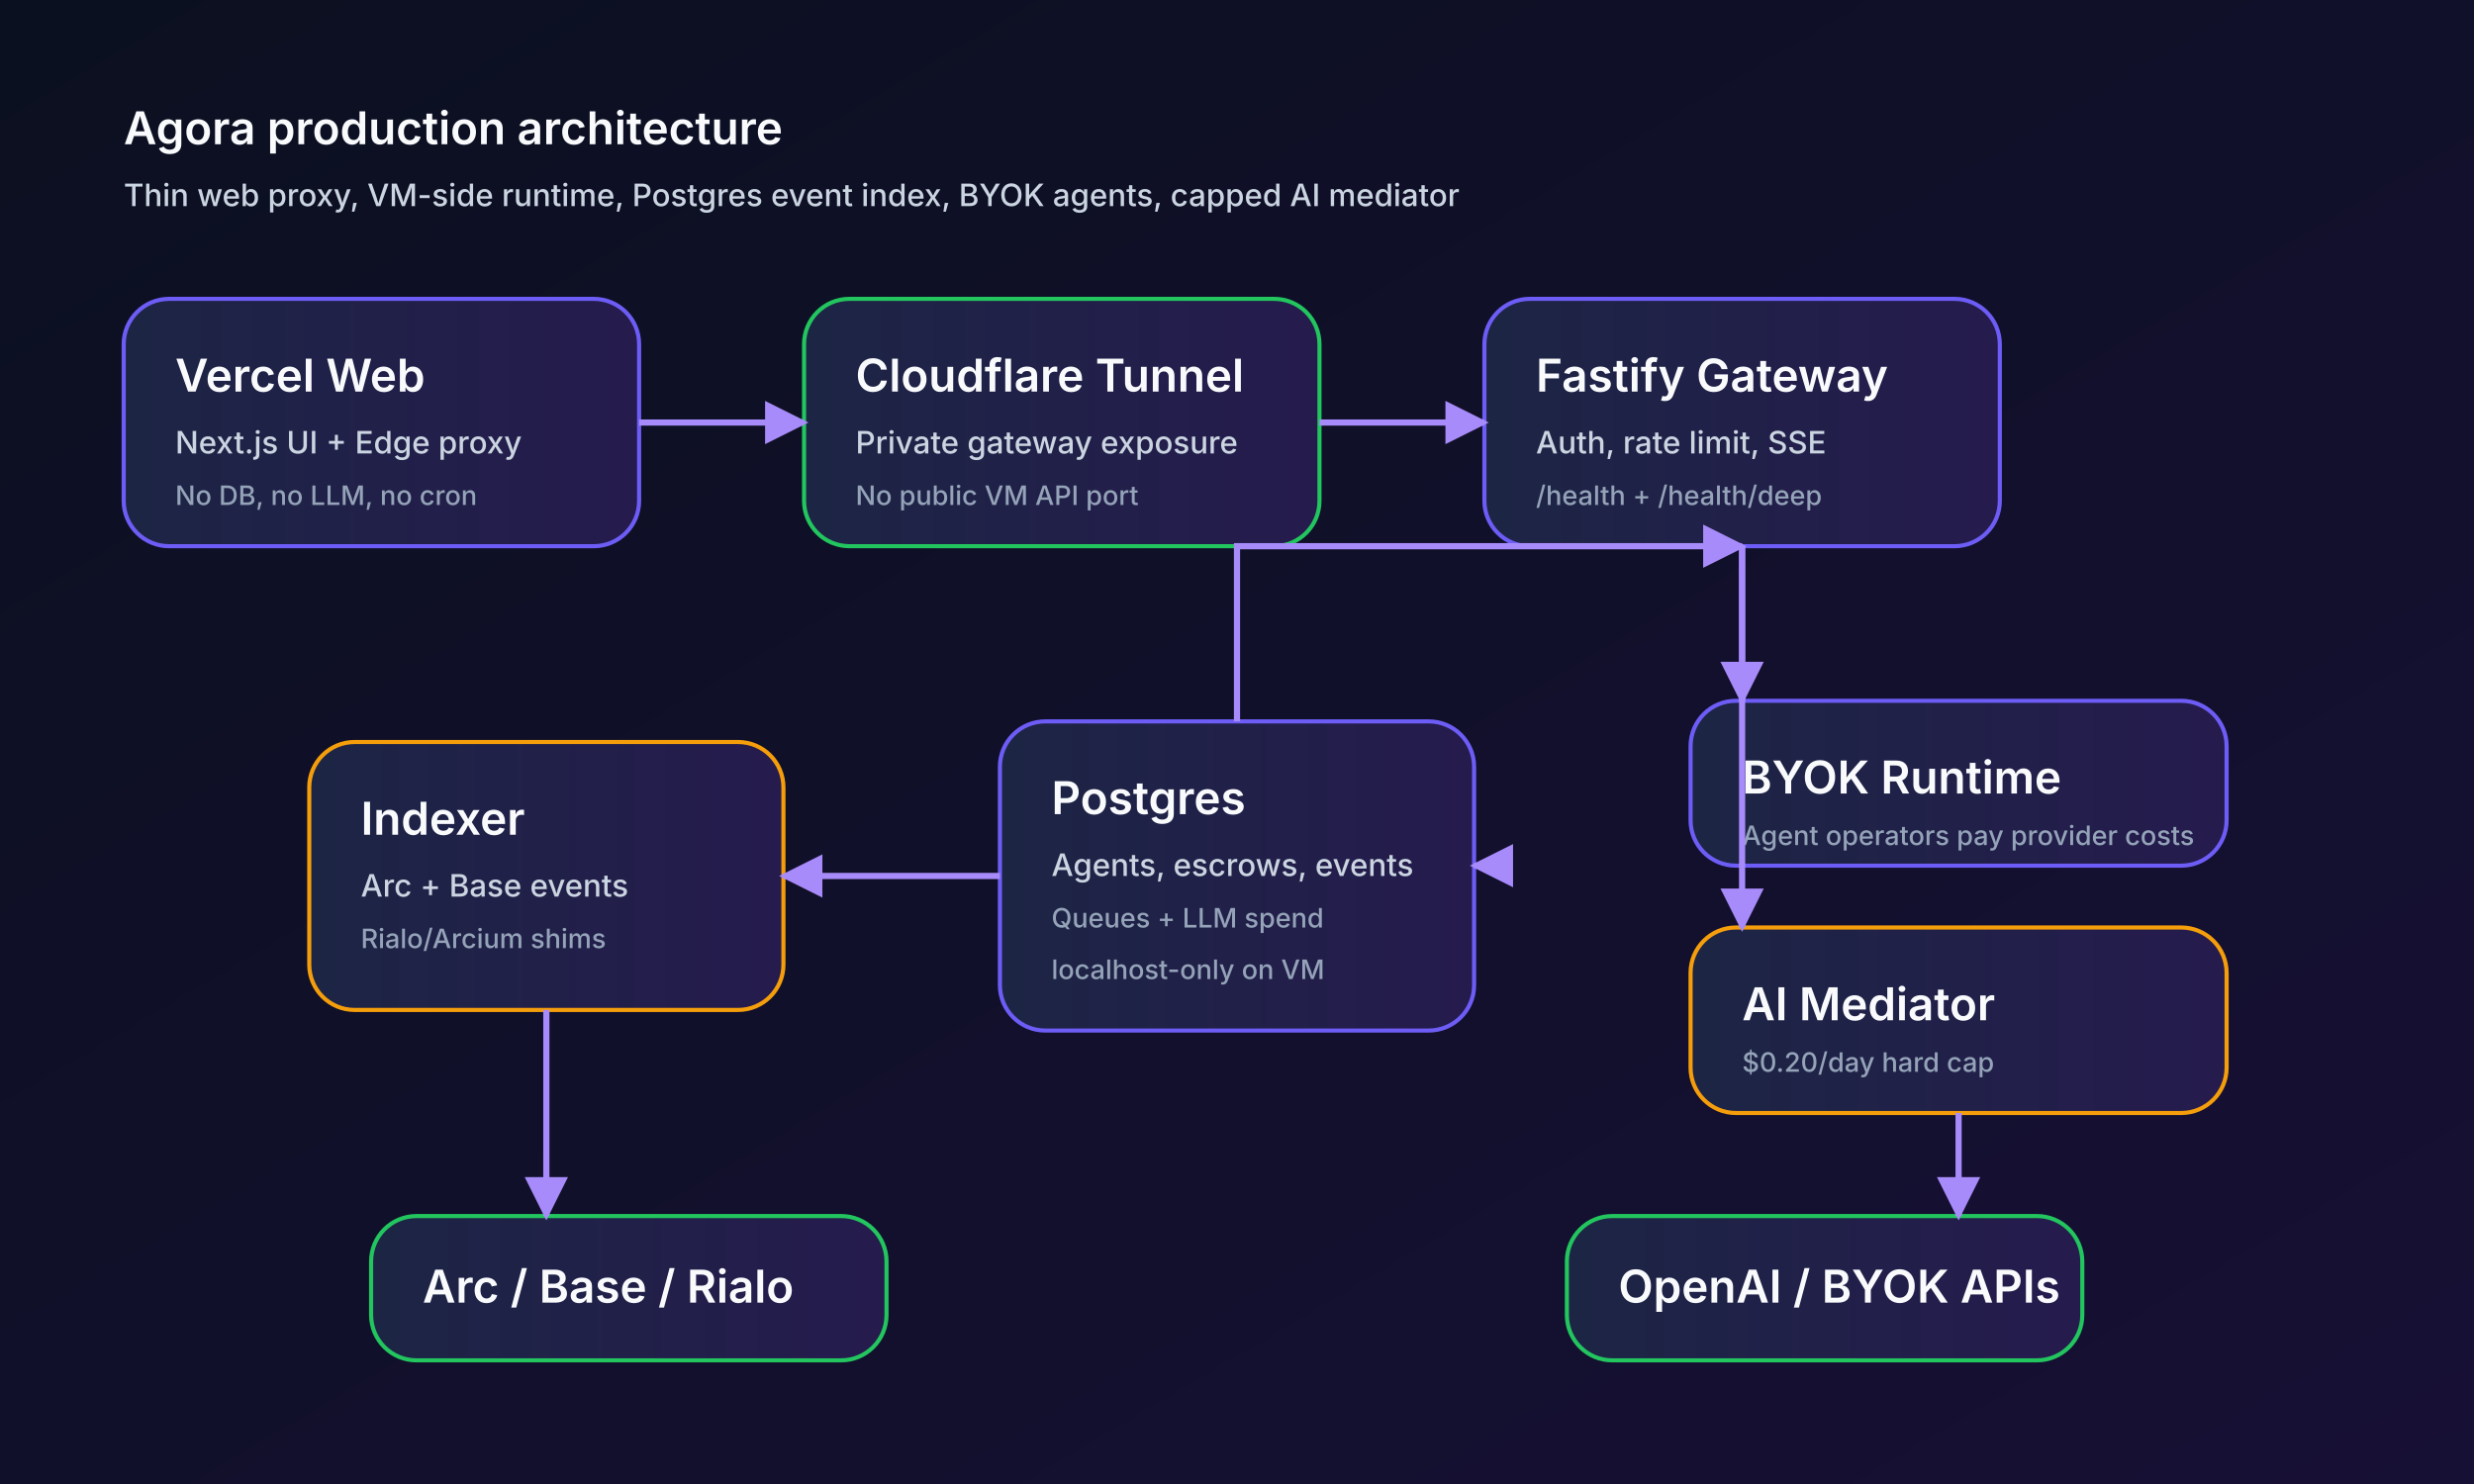
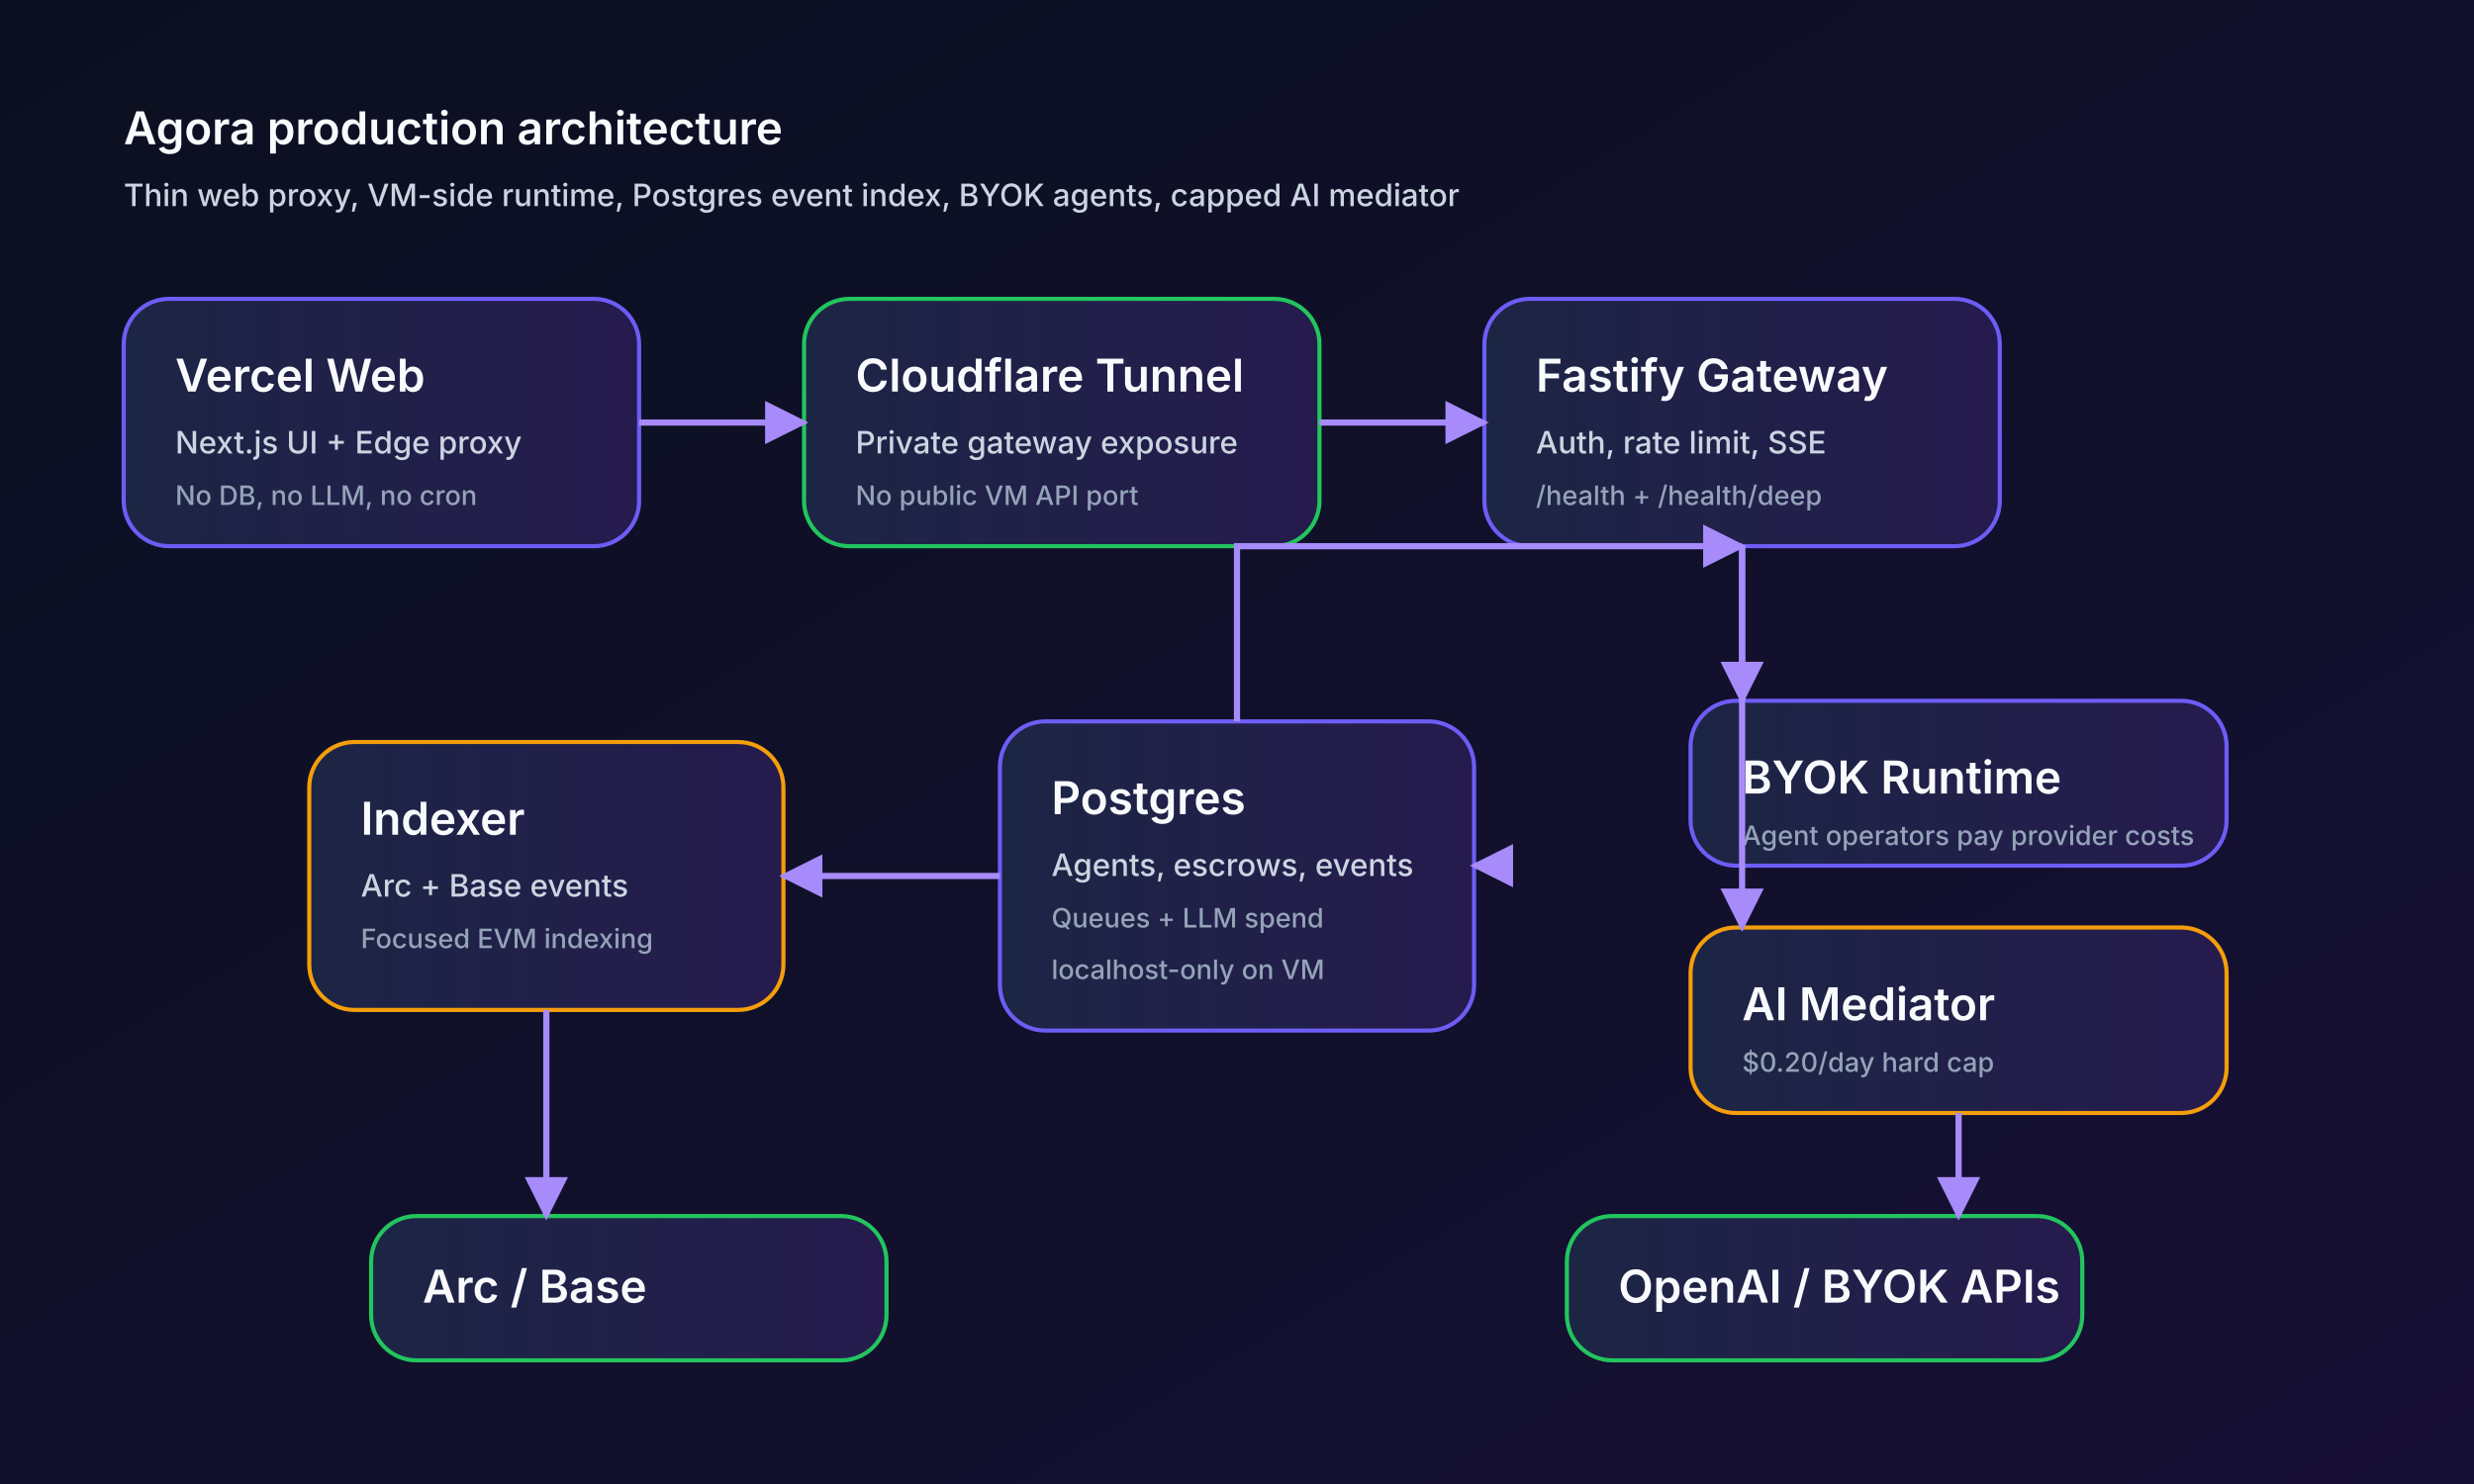
<svg xmlns="http://www.w3.org/2000/svg" width="1200" height="720" viewBox="0 0 1200 720" role="img" aria-labelledby="title desc">
  <defs>
    <linearGradient id="bg" x1="0" x2="1" y1="0" y2="1">
      <stop offset="0" stop-color="#0B1020" />
      <stop offset="1" stop-color="#171035" />
    </linearGradient>
    <linearGradient id="card" x1="0" x2="1">
      <stop offset="0" stop-color="#1D2545" />
      <stop offset="1" stop-color="#251B4D" />
    </linearGradient>
    <style>
      .label{font:600 22px Inter,Arial,sans-serif;fill:#F8FAFC}.small{font:500 15px Inter,Arial,sans-serif;fill:#CBD5E1}.tiny{font:500 13px Inter,Arial,sans-serif;fill:#94A3B8}.box{fill:url(#card);stroke:#6D5DF6;stroke-width:2;rx:22}.safe{stroke:#22C55E}.warn{stroke:#F59E0B}.arrow{stroke:#A78BFA;stroke-width:3;fill:none;marker-end:url(#arrow)}
    </style>
    <marker id="arrow" viewBox="0 0 10 10" refX="9" refY="5" markerWidth="7" markerHeight="7" orient="auto-start-reverse">
      <path d="M0 0L10 5L0 10z" fill="#A78BFA" />
    </marker>
  </defs>
  <rect width="1200" height="720" fill="url(#bg)" />
  <text x="60" y="70" class="label" font-size="34">Agora production architecture</text>
  <text x="60" y="100" class="small">Thin web proxy, VM-side runtime, Postgres event index, BYOK agents, capped AI mediator</text>
  <rect x="60" y="145" width="250" height="120" class="box" />
  <text x="85" y="190" class="label">Vercel Web</text>
  <text x="85" y="220" class="small">Next.js UI + Edge proxy</text>
  <text x="85" y="245" class="tiny">No DB, no LLM, no cron</text>
  <rect x="390" y="145" width="250" height="120" class="box safe" />
  <text x="415" y="190" class="label">Cloudflare Tunnel</text>
  <text x="415" y="220" class="small">Private gateway exposure</text>
  <text x="415" y="245" class="tiny">No public VM API port</text>
  <rect x="720" y="145" width="250" height="120" class="box" />
  <text x="745" y="190" class="label">Fastify Gateway</text>
  <text x="745" y="220" class="small">Auth, rate limit, SSE</text>
  <text x="745" y="245" class="tiny">/health + /health/deep</text>
  <rect x="150" y="360" width="230" height="130" class="box warn" />
  <text x="175" y="405" class="label">Indexer</text>
  <text x="175" y="435" class="small">Arc + Base events</text>
-   <text x="175" y="460" class="tiny">Rialo/Arcium shims</text>
+   <text x="175" y="460" class="tiny">Focused EVM indexing</text>
  <rect x="485" y="350" width="230" height="150" class="box" />
  <text x="510" y="395" class="label">Postgres</text>
  <text x="510" y="425" class="small">Agents, escrows, events</text>
  <text x="510" y="450" class="tiny">Queues + LLM spend</text>
  <text x="510" y="475" class="tiny">localhost-only on VM</text>
  <rect x="820" y="340" width="260" height="80" class="box" />
  <text x="845" y="385" class="label">BYOK Runtime</text>
  <text x="845" y="410" class="tiny">Agent operators pay provider costs</text>
  <rect x="820" y="450" width="260" height="90" class="box warn" />
  <text x="845" y="495" class="label">AI Mediator</text>
  <text x="845" y="520" class="tiny">$0.20/day hard cap</text>
  <rect x="180" y="590" width="250" height="70" class="box safe" />
-   <text x="205" y="632" class="label">Arc / Base / Rialo</text>
+   <text x="205" y="632" class="label">Arc / Base</text>
  <rect x="760" y="590" width="250" height="70" class="box safe" />
  <text x="785" y="632" class="label">OpenAI / BYOK APIs</text>
  <path d="M310 205H390" class="arrow" />
  <path d="M640 205H720" class="arrow" />
  <path d="M845 265V340" class="arrow" />
  <path d="M845 265V450" class="arrow" />
  <path d="M720 420H715" class="arrow" />
  <path d="M485 425H380" class="arrow" />
  <path d="M265 490V590" class="arrow" />
  <path d="M600 350V265H845" class="arrow" />
  <path d="M950 540V590" class="arrow" />
</svg>
